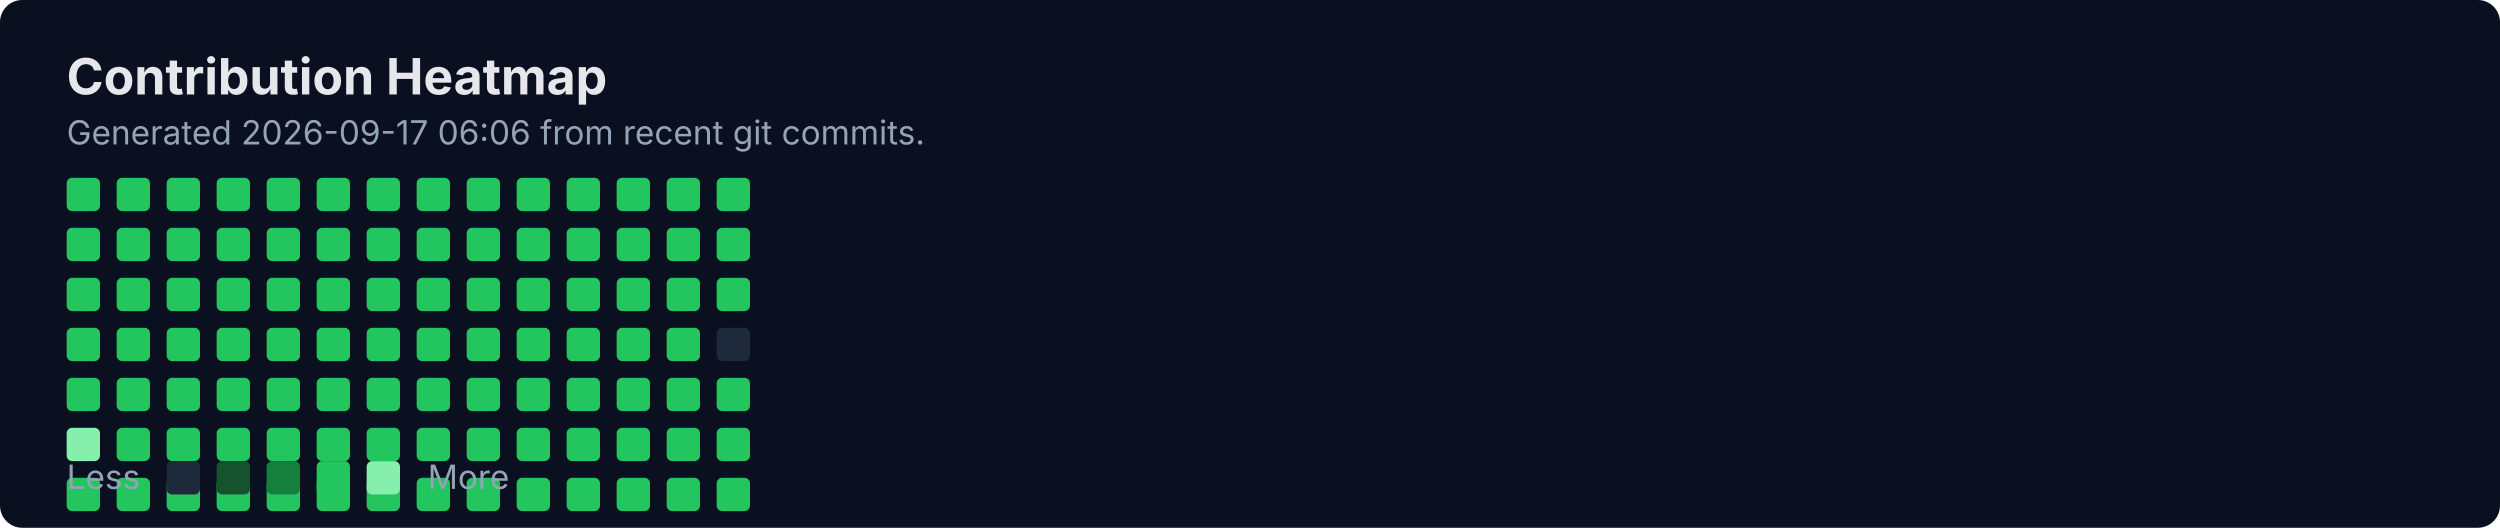
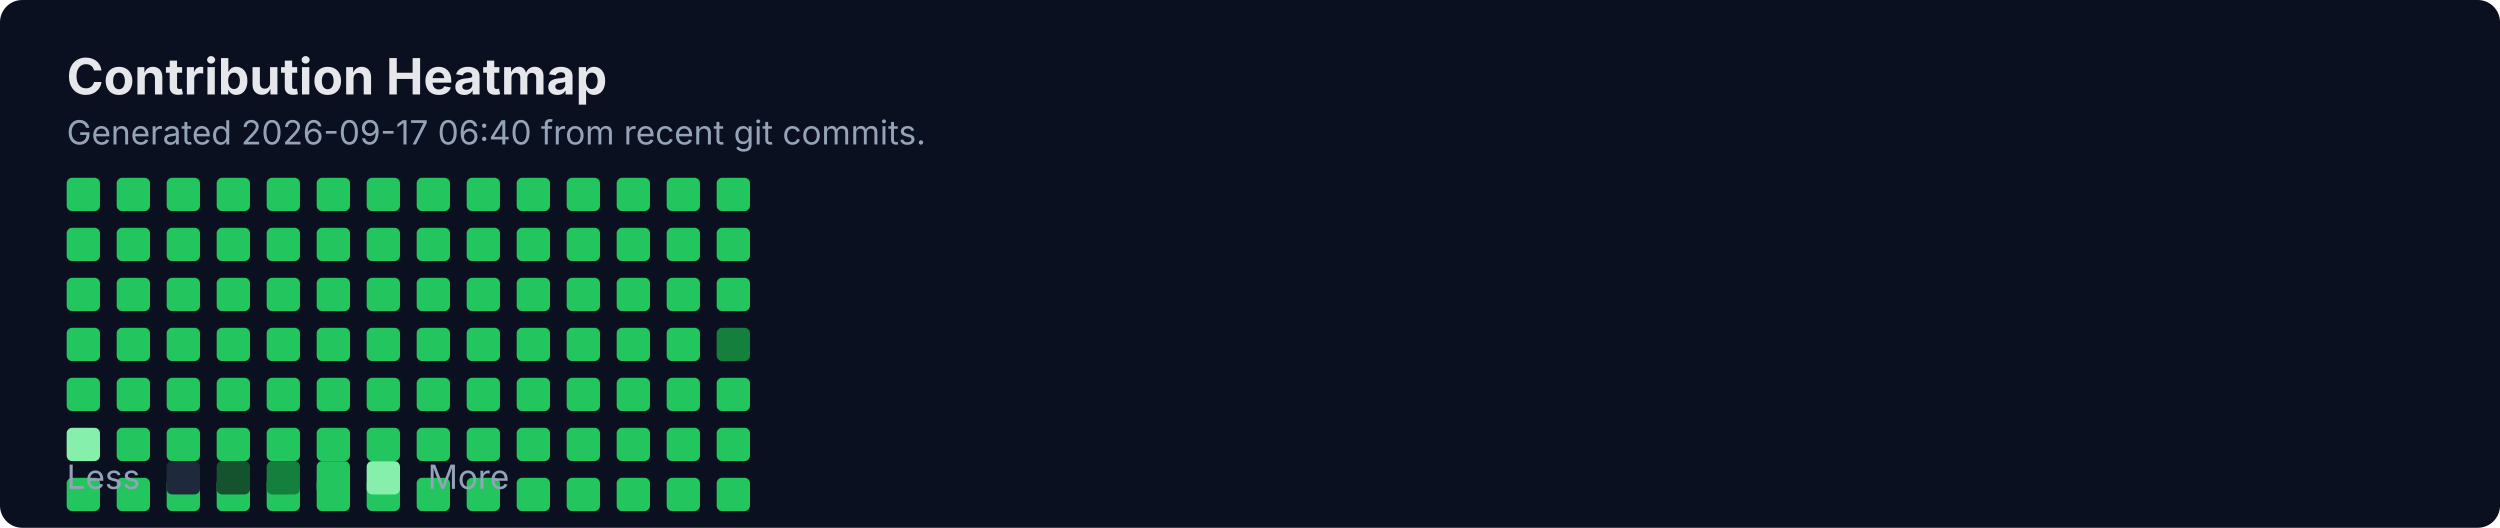
<svg xmlns="http://www.w3.org/2000/svg" width="900" height="190" viewBox="0 0 900 190" fill="none" role="img" aria-labelledby="title">
  <rect width="900" height="190" rx="8" fill="#0B1020" />
  <text x="24" y="34" fill="#E5E7EB" font-family="Inter, Segoe UI, Arial" font-size="18" font-weight="700">Contribution Heatmap</text>
-   <text x="24" y="52" fill="#94A3B8" font-family="Inter, Segoe UI, Arial" font-size="12">Generated 2026-09-17 06:06 from recent git commits.</text>
+   <text x="24" y="52" fill="#94A3B8" font-family="Inter, Segoe UI, Arial" font-size="12">Generated 2026-09-17 06:40 from recent git commits.</text>
  <rect x="24" y="136" width="12" height="12" rx="2" fill="#22C55E" />
  <rect x="24" y="154" width="12" height="12" rx="2" fill="#86EFAC" />
  <rect x="24" y="172" width="12" height="12" rx="2" fill="#22C55E" />
  <rect x="24" y="64" width="12" height="12" rx="2" fill="#22C55E" />
  <rect x="24" y="82" width="12" height="12" rx="2" fill="#22C55E" />
  <rect x="24" y="100" width="12" height="12" rx="2" fill="#22C55E" />
  <rect x="24" y="118" width="12" height="12" rx="2" fill="#22C55E" />
  <rect x="42" y="136" width="12" height="12" rx="2" fill="#22C55E" />
  <rect x="42" y="154" width="12" height="12" rx="2" fill="#22C55E" />
  <rect x="42" y="172" width="12" height="12" rx="2" fill="#22C55E" />
  <rect x="42" y="64" width="12" height="12" rx="2" fill="#22C55E" />
  <rect x="42" y="82" width="12" height="12" rx="2" fill="#22C55E" />
  <rect x="42" y="100" width="12" height="12" rx="2" fill="#22C55E" />
  <rect x="42" y="118" width="12" height="12" rx="2" fill="#22C55E" />
  <rect x="60" y="136" width="12" height="12" rx="2" fill="#22C55E" />
  <rect x="60" y="154" width="12" height="12" rx="2" fill="#22C55E" />
  <rect x="60" y="172" width="12" height="12" rx="2" fill="#22C55E" />
  <rect x="60" y="64" width="12" height="12" rx="2" fill="#22C55E" />
  <rect x="60" y="82" width="12" height="12" rx="2" fill="#22C55E" />
  <rect x="60" y="100" width="12" height="12" rx="2" fill="#22C55E" />
  <rect x="60" y="118" width="12" height="12" rx="2" fill="#22C55E" />
  <rect x="78" y="136" width="12" height="12" rx="2" fill="#22C55E" />
  <rect x="78" y="154" width="12" height="12" rx="2" fill="#22C55E" />
  <rect x="78" y="172" width="12" height="12" rx="2" fill="#22C55E" />
  <rect x="78" y="64" width="12" height="12" rx="2" fill="#22C55E" />
  <rect x="78" y="82" width="12" height="12" rx="2" fill="#22C55E" />
  <rect x="78" y="100" width="12" height="12" rx="2" fill="#22C55E" />
  <rect x="78" y="118" width="12" height="12" rx="2" fill="#22C55E" />
  <rect x="96" y="136" width="12" height="12" rx="2" fill="#22C55E" />
  <rect x="96" y="154" width="12" height="12" rx="2" fill="#22C55E" />
  <rect x="96" y="172" width="12" height="12" rx="2" fill="#22C55E" />
  <rect x="96" y="64" width="12" height="12" rx="2" fill="#22C55E" />
  <rect x="96" y="82" width="12" height="12" rx="2" fill="#22C55E" />
  <rect x="96" y="100" width="12" height="12" rx="2" fill="#22C55E" />
  <rect x="96" y="118" width="12" height="12" rx="2" fill="#22C55E" />
  <rect x="114" y="136" width="12" height="12" rx="2" fill="#22C55E" />
  <rect x="114" y="154" width="12" height="12" rx="2" fill="#22C55E" />
  <rect x="114" y="172" width="12" height="12" rx="2" fill="#22C55E" />
  <rect x="114" y="64" width="12" height="12" rx="2" fill="#22C55E" />
  <rect x="114" y="82" width="12" height="12" rx="2" fill="#22C55E" />
  <rect x="114" y="100" width="12" height="12" rx="2" fill="#22C55E" />
  <rect x="114" y="118" width="12" height="12" rx="2" fill="#22C55E" />
  <rect x="132" y="136" width="12" height="12" rx="2" fill="#22C55E" />
  <rect x="132" y="154" width="12" height="12" rx="2" fill="#22C55E" />
  <rect x="132" y="172" width="12" height="12" rx="2" fill="#22C55E" />
  <rect x="132" y="64" width="12" height="12" rx="2" fill="#22C55E" />
  <rect x="132" y="82" width="12" height="12" rx="2" fill="#22C55E" />
  <rect x="132" y="100" width="12" height="12" rx="2" fill="#22C55E" />
  <rect x="132" y="118" width="12" height="12" rx="2" fill="#22C55E" />
  <rect x="150" y="136" width="12" height="12" rx="2" fill="#22C55E" />
  <rect x="150" y="154" width="12" height="12" rx="2" fill="#22C55E" />
  <rect x="150" y="172" width="12" height="12" rx="2" fill="#22C55E" />
  <rect x="150" y="64" width="12" height="12" rx="2" fill="#22C55E" />
  <rect x="150" y="82" width="12" height="12" rx="2" fill="#22C55E" />
  <rect x="150" y="100" width="12" height="12" rx="2" fill="#22C55E" />
  <rect x="150" y="118" width="12" height="12" rx="2" fill="#22C55E" />
  <rect x="168" y="136" width="12" height="12" rx="2" fill="#22C55E" />
  <rect x="168" y="154" width="12" height="12" rx="2" fill="#22C55E" />
  <rect x="168" y="172" width="12" height="12" rx="2" fill="#22C55E" />
  <rect x="168" y="64" width="12" height="12" rx="2" fill="#22C55E" />
  <rect x="168" y="82" width="12" height="12" rx="2" fill="#22C55E" />
  <rect x="168" y="100" width="12" height="12" rx="2" fill="#22C55E" />
  <rect x="168" y="118" width="12" height="12" rx="2" fill="#22C55E" />
  <rect x="186" y="136" width="12" height="12" rx="2" fill="#22C55E" />
  <rect x="186" y="154" width="12" height="12" rx="2" fill="#22C55E" />
  <rect x="186" y="172" width="12" height="12" rx="2" fill="#22C55E" />
  <rect x="186" y="64" width="12" height="12" rx="2" fill="#22C55E" />
  <rect x="186" y="82" width="12" height="12" rx="2" fill="#22C55E" />
  <rect x="186" y="100" width="12" height="12" rx="2" fill="#22C55E" />
  <rect x="186" y="118" width="12" height="12" rx="2" fill="#22C55E" />
  <rect x="204" y="136" width="12" height="12" rx="2" fill="#22C55E" />
  <rect x="204" y="154" width="12" height="12" rx="2" fill="#22C55E" />
  <rect x="204" y="172" width="12" height="12" rx="2" fill="#22C55E" />
  <rect x="204" y="64" width="12" height="12" rx="2" fill="#22C55E" />
  <rect x="204" y="82" width="12" height="12" rx="2" fill="#22C55E" />
  <rect x="204" y="100" width="12" height="12" rx="2" fill="#22C55E" />
  <rect x="204" y="118" width="12" height="12" rx="2" fill="#22C55E" />
  <rect x="222" y="136" width="12" height="12" rx="2" fill="#22C55E" />
  <rect x="222" y="154" width="12" height="12" rx="2" fill="#22C55E" />
  <rect x="222" y="172" width="12" height="12" rx="2" fill="#22C55E" />
  <rect x="222" y="64" width="12" height="12" rx="2" fill="#22C55E" />
  <rect x="222" y="82" width="12" height="12" rx="2" fill="#22C55E" />
  <rect x="222" y="100" width="12" height="12" rx="2" fill="#22C55E" />
  <rect x="222" y="118" width="12" height="12" rx="2" fill="#22C55E" />
  <rect x="240" y="136" width="12" height="12" rx="2" fill="#22C55E" />
  <rect x="240" y="154" width="12" height="12" rx="2" fill="#22C55E" />
  <rect x="240" y="172" width="12" height="12" rx="2" fill="#22C55E" />
  <rect x="240" y="64" width="12" height="12" rx="2" fill="#22C55E" />
  <rect x="240" y="82" width="12" height="12" rx="2" fill="#22C55E" />
  <rect x="240" y="100" width="12" height="12" rx="2" fill="#22C55E" />
  <rect x="240" y="118" width="12" height="12" rx="2" fill="#22C55E" />
  <rect x="258" y="136" width="12" height="12" rx="2" fill="#22C55E" />
  <rect x="258" y="154" width="12" height="12" rx="2" fill="#22C55E" />
  <rect x="258" y="172" width="12" height="12" rx="2" fill="#22C55E" />
  <rect x="258" y="64" width="12" height="12" rx="2" fill="#22C55E" />
  <rect x="258" y="82" width="12" height="12" rx="2" fill="#22C55E" />
  <rect x="258" y="100" width="12" height="12" rx="2" fill="#22C55E" />
-   <rect x="258" y="118" width="12" height="12" rx="2" fill="#1E293B" />
+   <rect x="258" y="118" width="12" height="12" rx="2" fill="#15803D" />
  <text x="24" y="176" fill="#94A3B8" font-family="Inter, Segoe UI, Arial" font-size="12">Less</text>
  <rect x="60" y="166" width="12" height="12" rx="2" fill="#1E293B" />
  <rect x="78" y="166" width="12" height="12" rx="2" fill="#14532D" />
  <rect x="96" y="166" width="12" height="12" rx="2" fill="#15803D" />
  <rect x="114" y="166" width="12" height="12" rx="2" fill="#22C55E" />
  <rect x="132" y="166" width="12" height="12" rx="2" fill="#86EFAC" />
  <text x="154" y="176" fill="#94A3B8" font-family="Inter, Segoe UI, Arial" font-size="12">More</text>
</svg>
